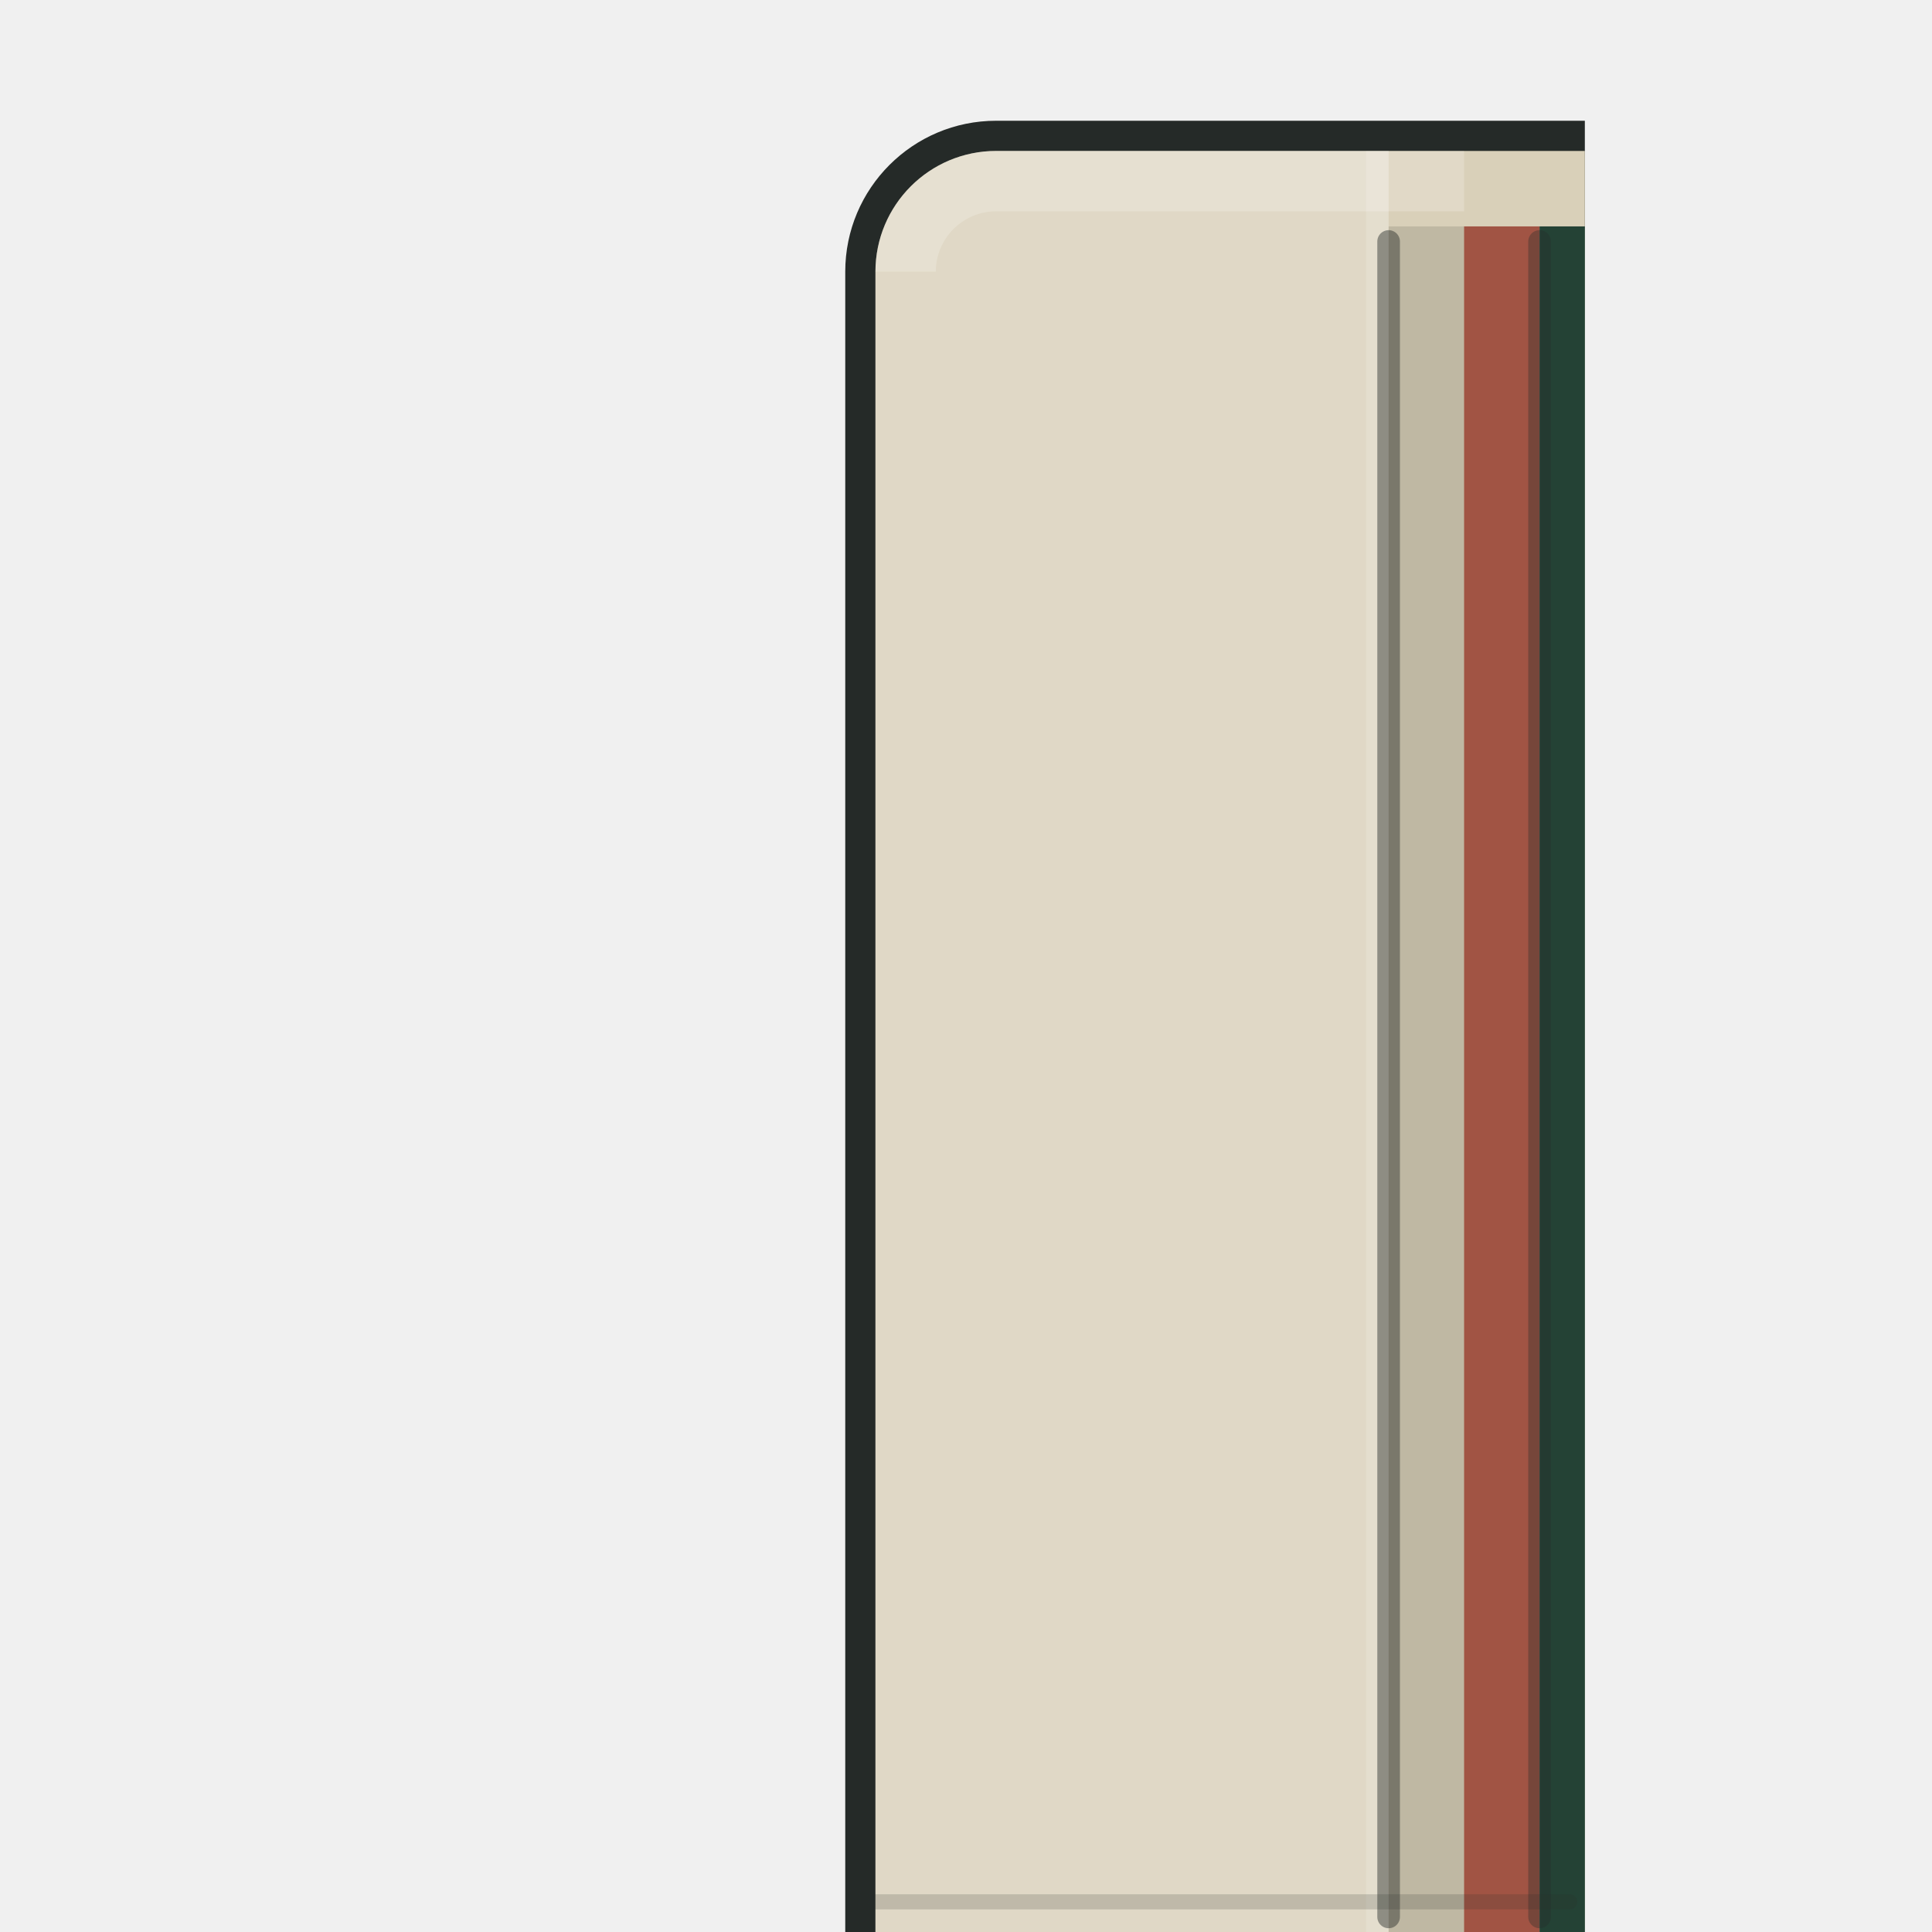
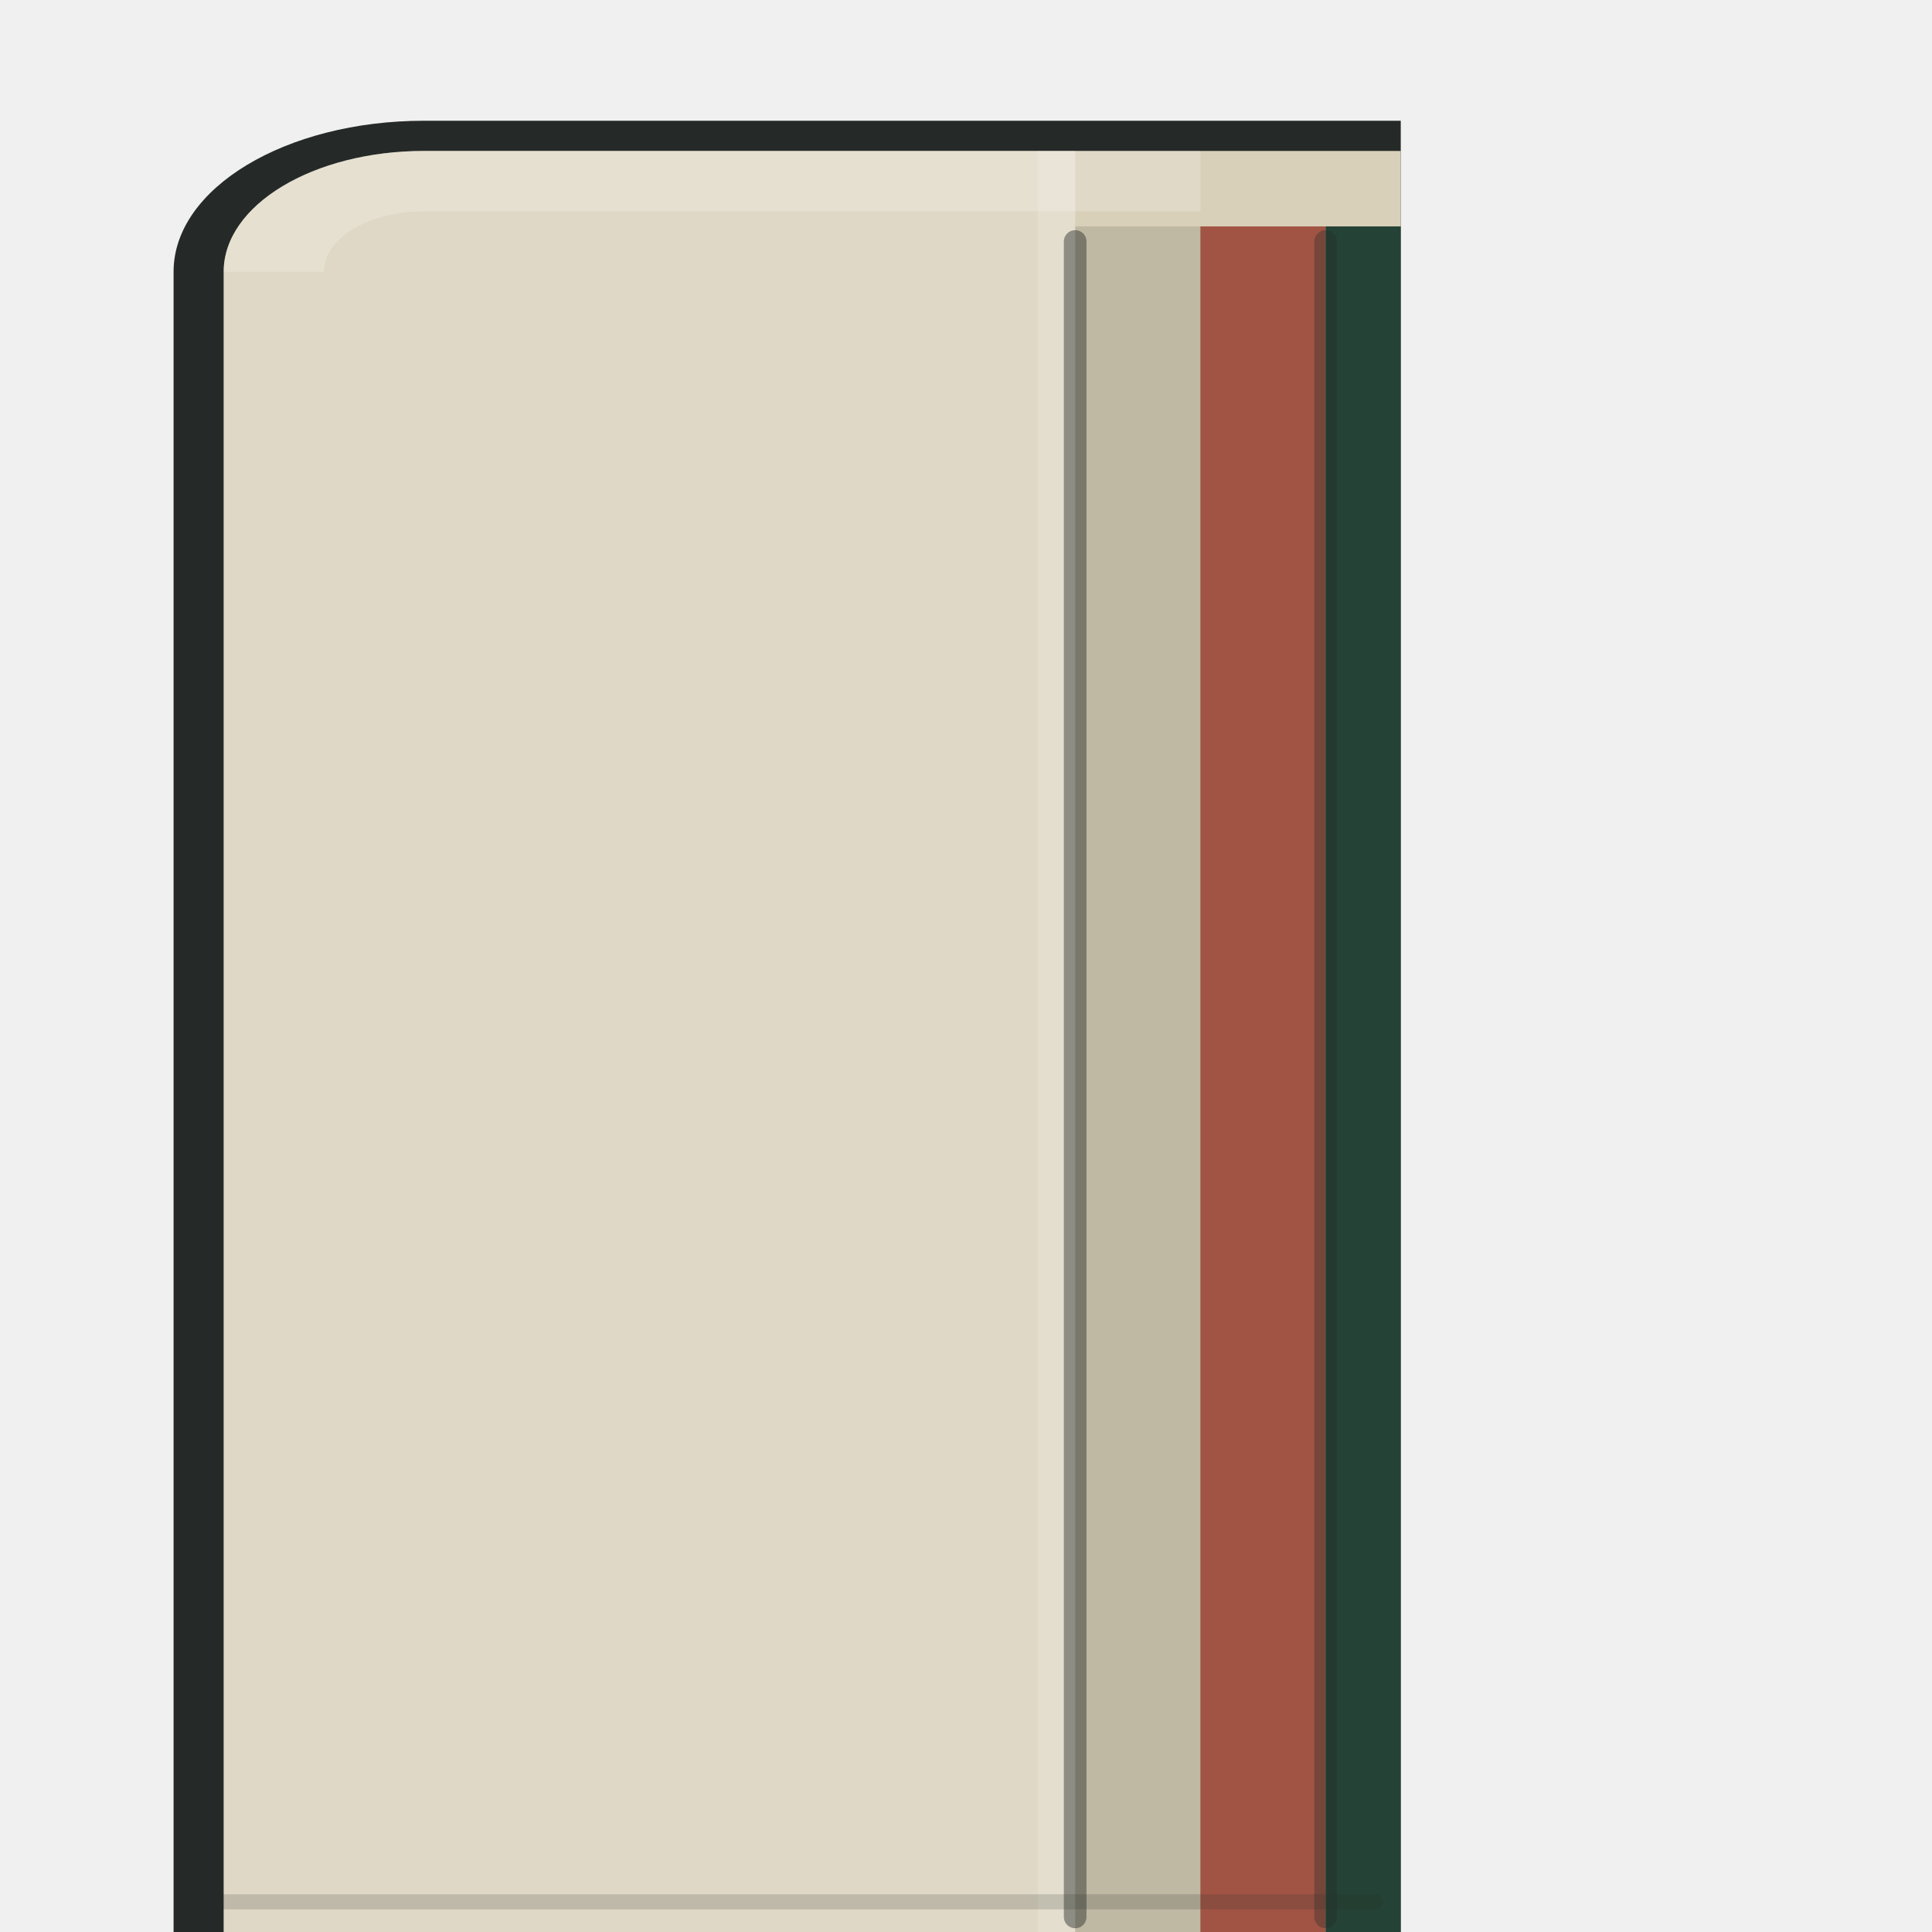
<svg xmlns="http://www.w3.org/2000/svg" viewBox="0 0 128 128" width="128" height="128">
  <g id="detail/upper">
-     <path id="upper-contour" d="M66 8H105V128H56V18A10 10 0 0 1 66 8Z" fill="#252A28" />
-     <path id="upper-shell" d="M66 10H105V128H58V18A8 8 0 0 1 66 10Z" fill="#D9D0B9" />
-     <path id="upper-cream-rollover-light" d="M66 10H97V14H66A4 4 0 0 0 62 18H58A8 8 0 0 1 66 10Z" fill="#FFFFFF" opacity="0.20" />
-     <path id="upper-plane-light" d="M66 10H90.5V128H58V18A8 8 0 0 1 66 10Z" fill="#FFFFFF" opacity="0.18" />
-     <path id="upper-arris-lip" d="M90.5 10H92V128H90.5Z" fill="#FFFFFF" opacity="0.30" />
-     <path id="upper-coral-wrap" d="M97 15H102V128H97Z" fill="#B65F4D" />
-     <path id="upper-green-wrap" d="M102 15H105V128H102Z" fill="#294B3C" />
-     <path id="upper-face-shade" d="M92 15H105V128H92Z" fill="#000000" opacity="0.12" />
-     <path id="upper-arris-seam" d="M92 16V127" fill="none" stroke="#252A28" stroke-width="1.5" stroke-linecap="round" stroke-linejoin="round" opacity="0.45" />
-     <path id="upper-band-seam" d="M102 16V127" fill="none" stroke="#252A28" stroke-width="1.5" stroke-linecap="round" stroke-linejoin="round" opacity="0.35" />
-     <path id="upper-boundary-seam" d="M58 126H104" fill="none" stroke="#252A28" stroke-width="1" stroke-linecap="round" stroke-linejoin="round" opacity="0.18" />
+     <path id="upper-contour" d="M28.093 8L92.804 8 92.804 128 11.5 128 11.5 18C11.5 12.477 18.929 8 28.093 8Z" fill="#252A28" />
+     <path id="upper-shell" d="M28.093 10L92.804 10 92.804 128 14.819 128 14.819 18C14.819 13.582 20.762 10 28.093 10Z" fill="#D9D0B9" />
+     <path id="upper-cream-rollover-light" d="M28.093 10L79.53 10 79.53 14 28.093 14C24.427 14 21.456 15.791 21.456 18L14.819 18C14.819 13.582 20.762 10 28.093 10Z" fill="#FFFFFF" opacity="0.20" />
+     <path id="upper-plane-light" d="M28.093 10L68.744 10 68.744 128 14.819 128 14.819 18C14.819 13.582 20.762 10 28.093 10Z" fill="#FFFFFF" opacity="0.18" />
+     <path id="upper-arris-lip" d="M68.744 10L71.233 10 71.233 128 68.744 128Z" fill="#FFFFFF" opacity="0.30" />
+     <path id="upper-coral-wrap" d="M79.53 15L87.826 15 87.826 128 79.53 128Z" fill="#B65F4D" />
+     <path id="upper-green-wrap" d="M87.826 15L92.804 15 92.804 128 87.826 128Z" fill="#294B3C" />
+     <path id="upper-face-shade" d="M71.233 15L92.804 15 92.804 128 71.233 128Z" fill="#000000" opacity="0.12" />
+     <path id="upper-arris-seam" d="M71.233 16L71.233 127" fill="none" stroke="#252A28" stroke-width="1.5" stroke-linecap="round" stroke-linejoin="round" opacity="0.45" />
+     <path id="upper-band-seam" d="M87.826 16L87.826 127" fill="none" stroke="#252A28" stroke-width="1.5" stroke-linecap="round" stroke-linejoin="round" opacity="0.35" />
+     <path id="upper-boundary-seam" d="M14.819 126L91.144 126" fill="none" stroke="#252A28" stroke-width="1" stroke-linecap="round" stroke-linejoin="round" opacity="0.18" />
  </g>
</svg>
